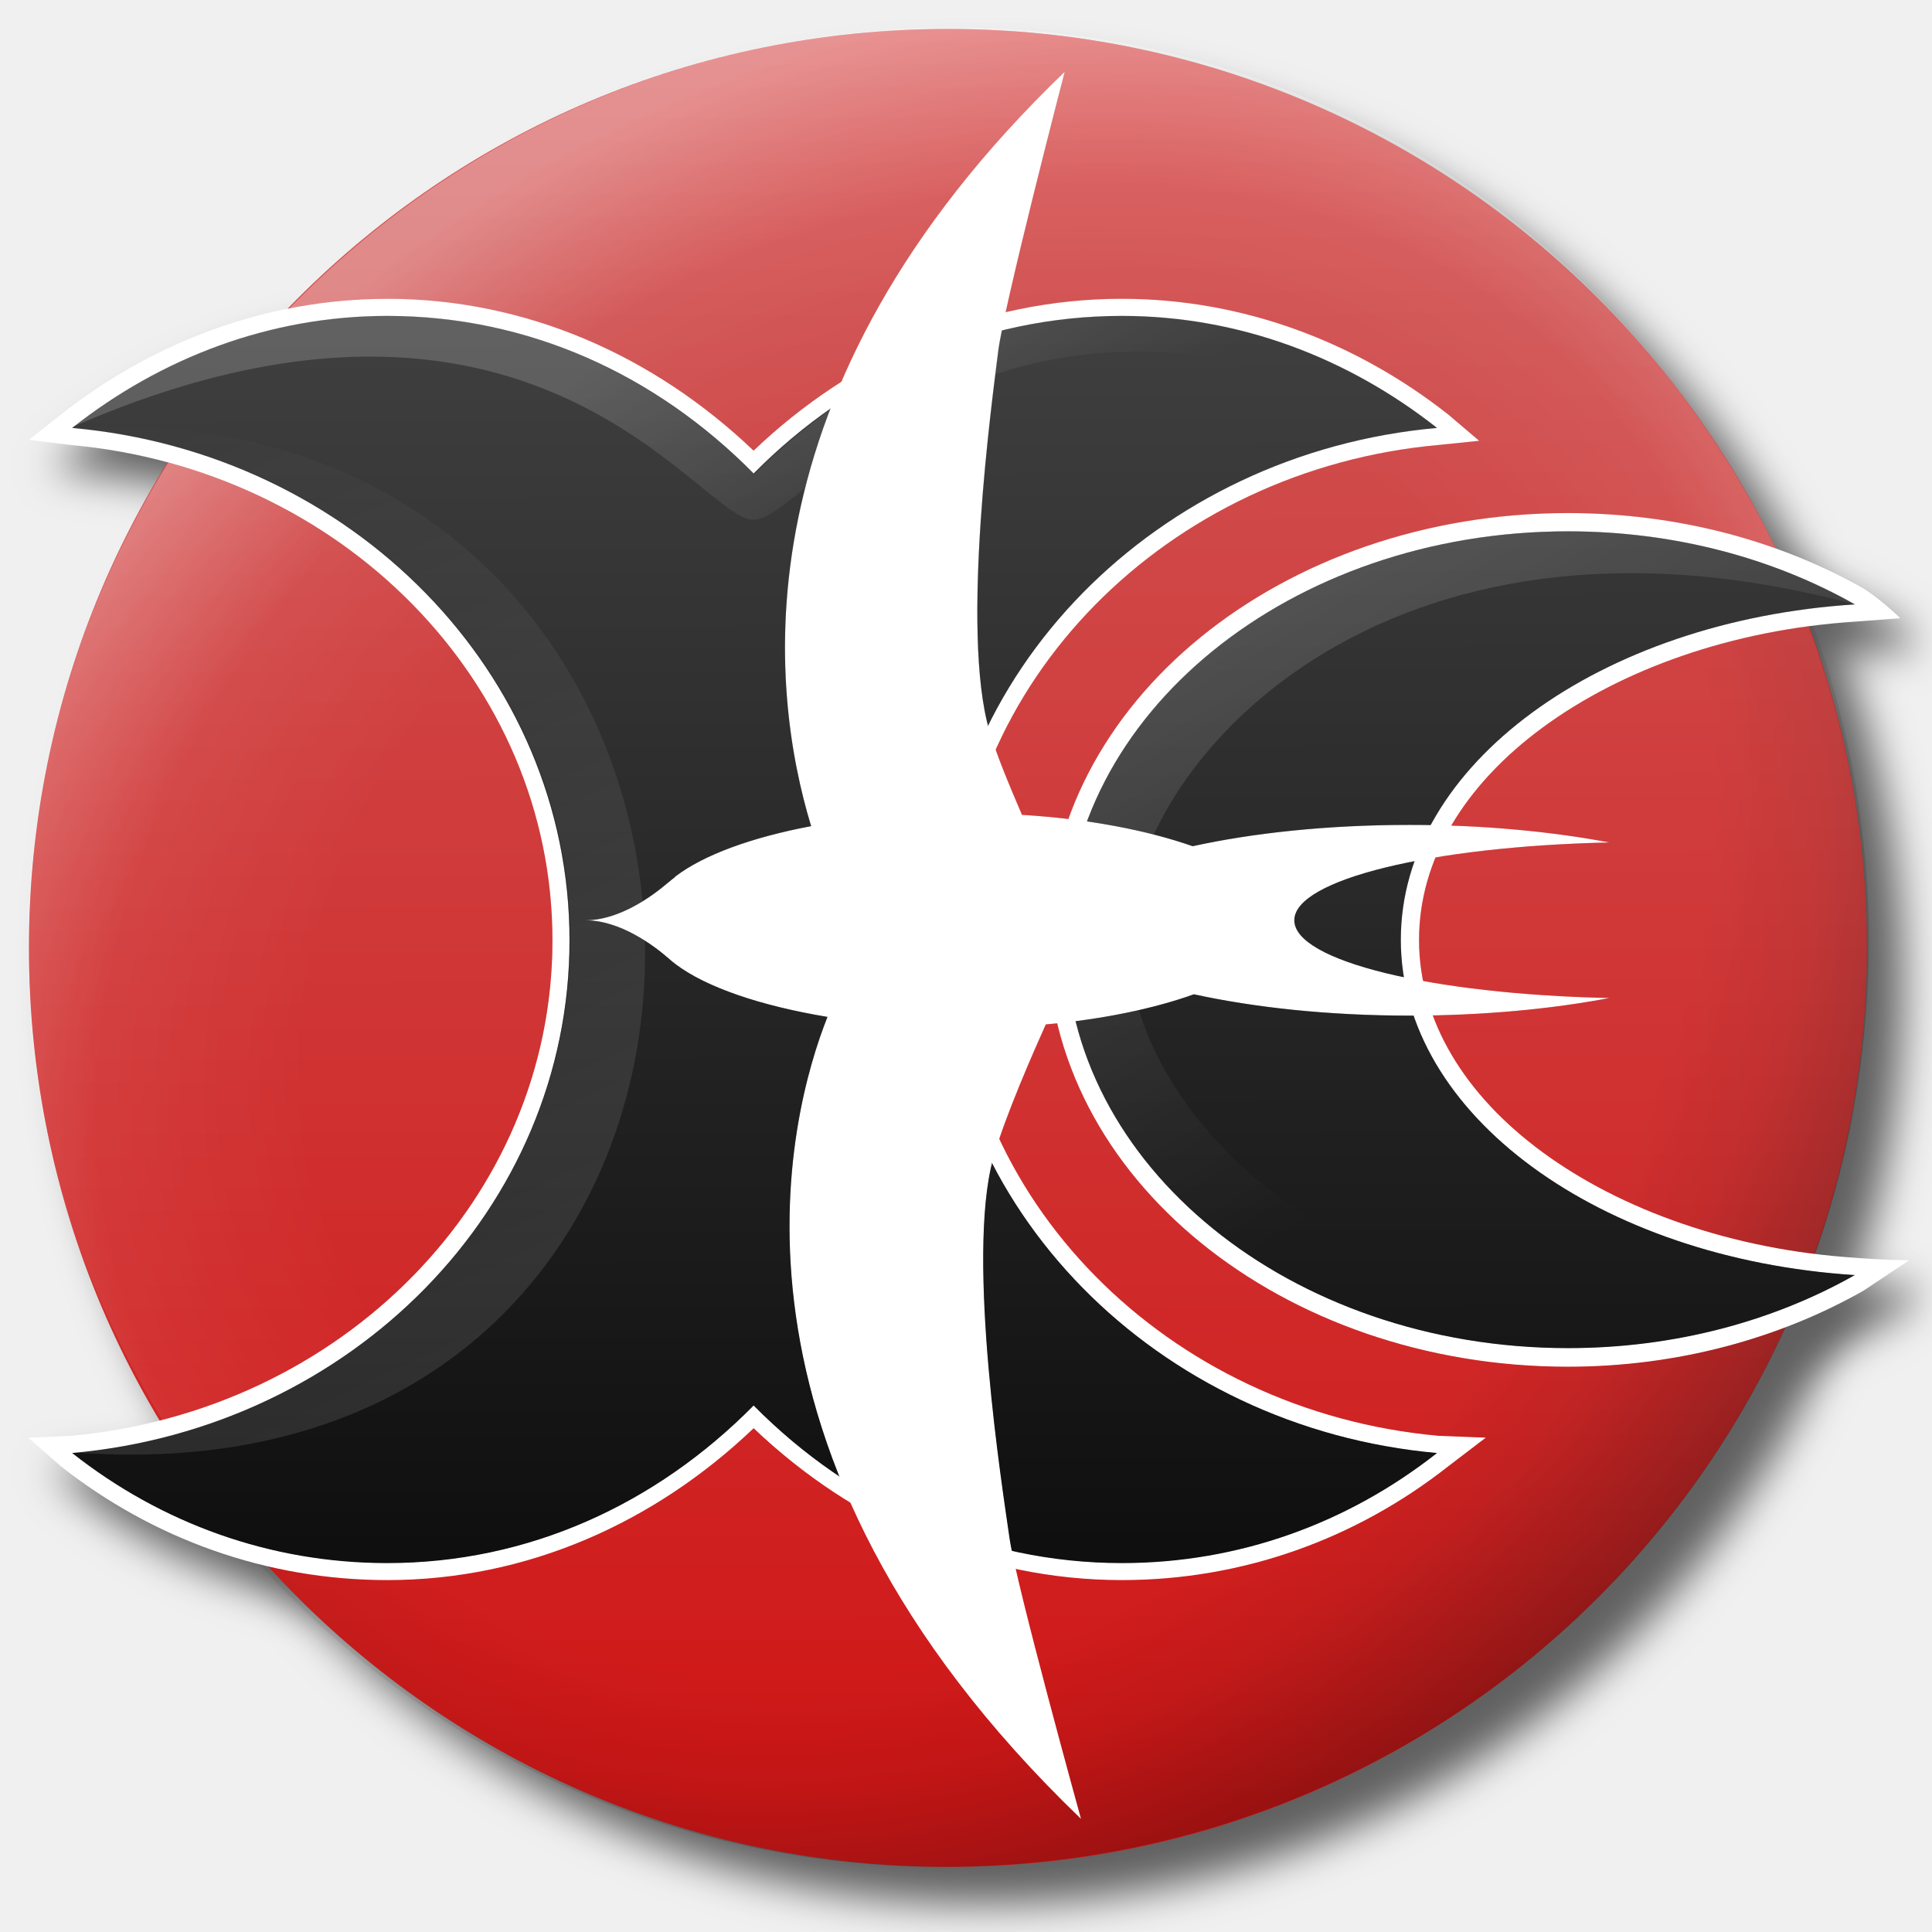
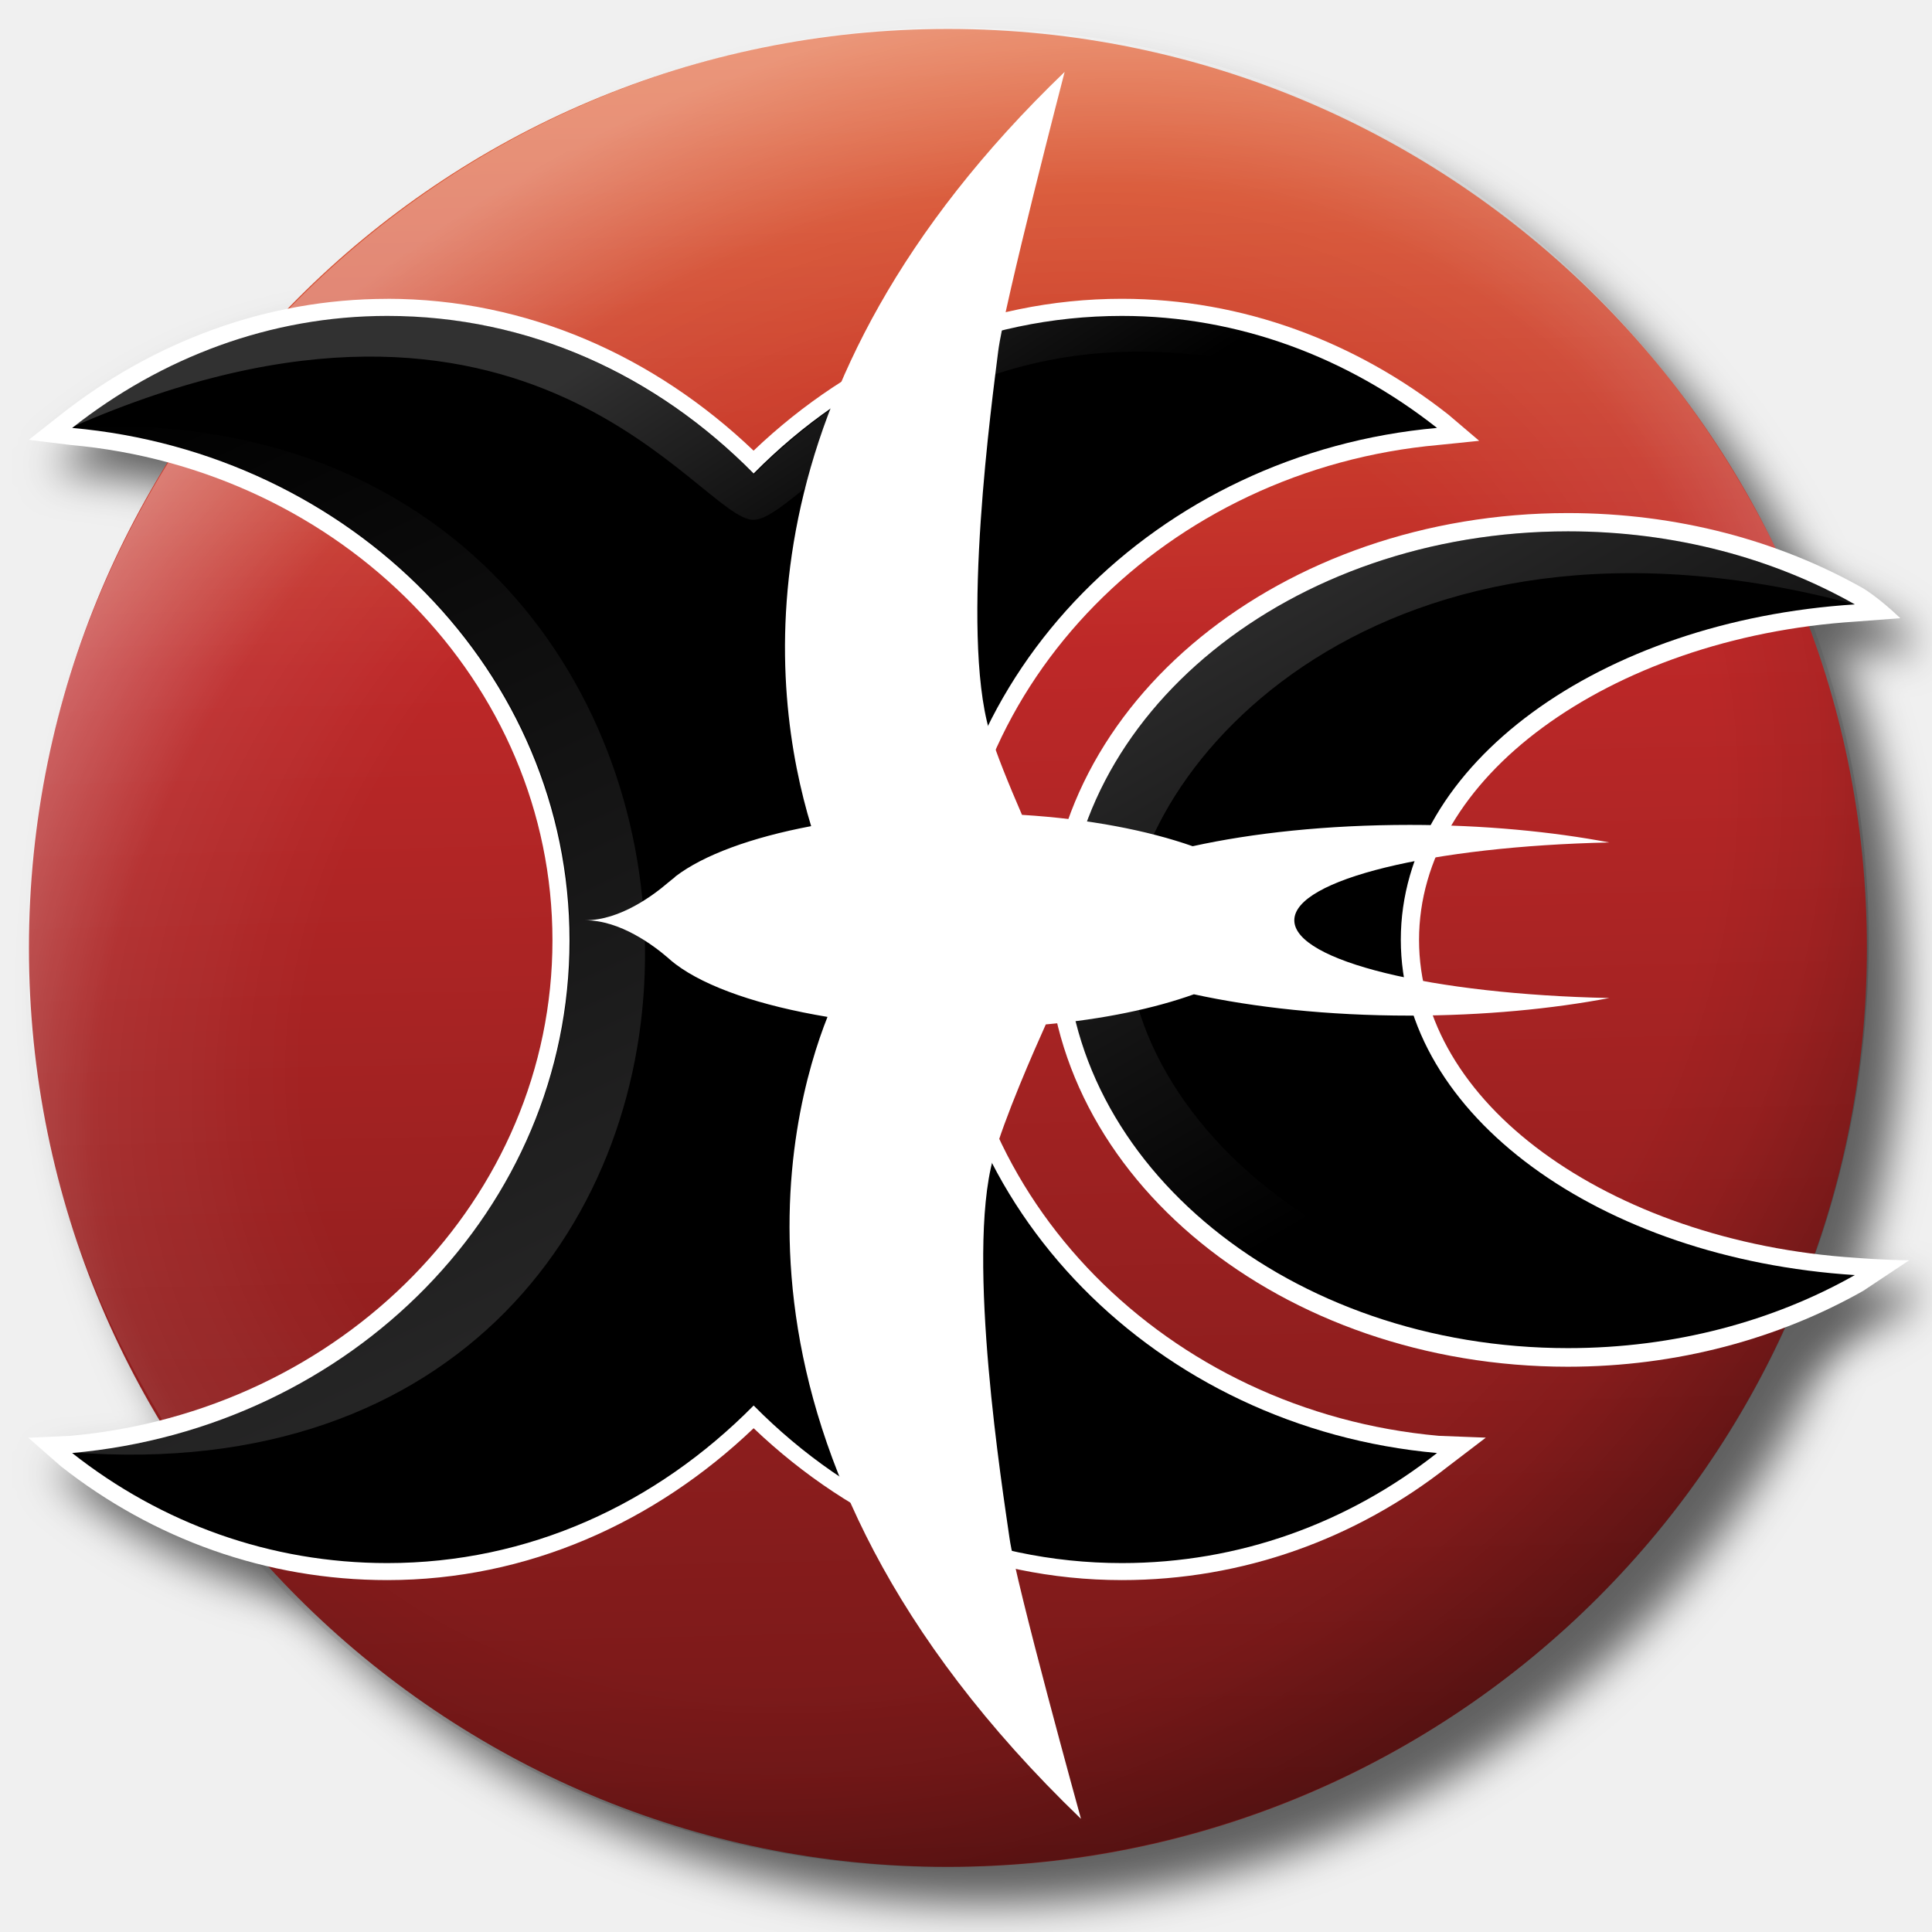
<svg xmlns="http://www.w3.org/2000/svg" xmlns:xlink="http://www.w3.org/1999/xlink" width="267" height="267" id="svg6431" version="1.1" style="display:inline;enable-background:new" enable-background="new">
  <defs id="defs6433">
-     <linearGradient id="linearGradient3737">
-       <stop style="stop-color:#000000;stop-opacity:1;" offset="0" id="stop3739" />
-       <stop style="stop-color:#ffffff;stop-opacity:1;" offset="1" id="stop3741" />
+     <linearGradient id="linearGradient892">
+       <stop style="stop-color:#701717;stop-opacity:1" offset="0" id="stop894" />
+       <stop id="stop900" offset="0.669" style="stop-color:#bd2828;stop-opacity:1" />
+       <stop style="stop-color:#e05f33;stop-opacity:1" offset="1" id="stop896" />
    </linearGradient>
    <linearGradient id="linearGradient5077">
      <stop style="stop-color:#fffeff;stop-opacity:1;" offset="0" id="stop5079" />
      <stop style="stop-color:#fffeff;stop-opacity:0;" offset="1" id="stop5081" />
    </linearGradient>
    <linearGradient id="linearGradient5091">
      <stop style="stop-color:#fffeff;stop-opacity:1;" offset="0" id="stop5093" />
      <stop style="stop-color:#fffeff;stop-opacity:0;" offset="1" id="stop5095" />
    </linearGradient>
    <linearGradient id="linearGradient5097">
      <stop style="stop-color:#fffeff;stop-opacity:1;" offset="0" id="stop5099" />
      <stop style="stop-color:#fffeff;stop-opacity:0;" offset="1" id="stop5101" />
    </linearGradient>
    <linearGradient xlink:href="#linearGradient5097" id="linearGradient6720" gradientUnits="userSpaceOnUse" gradientTransform="matrix(2.763134,0,0,2.821533,-909.8943,337.7867)" x1="354.729" y1="231.96" x2="331.811" y2="182.338" />
    <linearGradient xlink:href="#linearGradient5091" id="linearGradient6722" gradientUnits="userSpaceOnUse" gradientTransform="matrix(2.763134,0,0,2.821533,-909.8943,337.7867)" x1="362.675" y1="176.071" x2="371.379" y2="189.978" />
    <linearGradient xlink:href="#linearGradient5077" id="linearGradient6724" gradientUnits="userSpaceOnUse" gradientTransform="matrix(8.394934,0,0,8.394951,-5.622329,-7776.198)" spreadMethod="pad" x1="20.249" y1="1029.575" x2="25.564" y2="1038.782" />
    <radialGradient id="radialGradient5029-1" gradientUnits="userSpaceOnUse" cx="47.25" cy="82.5" r="3.78" fx="47.25" fy="82.5" gradientTransform="matrix(0.205043,0,0,0.205043,63.39111,1005.405)">
      <stop offset="0.286" style="stop-color:#000000;stop-opacity:0;" id="stop5031-7" />
      <stop id="stop4671-4" style="stop-color:#000000;stop-opacity:0;" offset="0.7" />
      <stop offset="0.8" style="stop-color:#000000;stop-opacity:0.196;" id="stop3766" />
      <stop offset="1.00" style="stop-color: rgb(0, 0, 0);" id="stop5033-0" />
    </radialGradient>
    <radialGradient r="15.977" fy="15.935" fx="15.977" cy="15.935" cx="15.977" gradientTransform="matrix(8.011541,-6.391535,5.190444,6.50602,-83.45232,125.4452)" gradientUnits="userSpaceOnUse" id="radialGradient3106" xlink:href="#radialGradient5029-1" />
    <radialGradient id="radialGradient5021-4" gradientUnits="userSpaceOnUse" cx="47.25" cy="82.5" r="3.78" fx="47.25" fy="82.5" gradientTransform="matrix(0.205043,0,0,0.205043,63.39111,1005.405)">
      <stop offset="0" style="stop-color:#ffffff;stop-opacity:0;" id="stop5025-8" />
      <stop id="stop3768" style="stop-color:#ffffff;stop-opacity:0;" offset="0.6" />
      <stop id="stop3721-8" style="stop-color:#ffffff;stop-opacity:0.196;" offset="0.8" />
      <stop id="stop3719-2" style="stop-color:#ffffff;stop-opacity:1;" offset="1" />
    </radialGradient>
    <radialGradient r="15.977" fy="-13.203" fx="26.492" cy="-13.203" cx="26.492" gradientTransform="matrix(4.322631,6.019453,-7.667295,5.505988,-92.44255,40.33294)" gradientUnits="userSpaceOnUse" id="radialGradient3743" xlink:href="#radialGradient5021-4" />
-     <filter id="filter3765" color-interpolation-filters="sRGB">
-       <feBlend mode="lighten" in2="BackgroundImage" id="feBlend3767" />
-     </filter>
    <filter id="filter3884" color-interpolation-filters="sRGB">
      <feBlend mode="multiply" in2="BackgroundImage" id="feBlend3886" />
    </filter>
-     <linearGradient xlink:href="#linearGradient3737" id="linearGradient3743" x1="131.902" y1="267" x2="131.221" y2="0" gradientUnits="userSpaceOnUse" />
    <filter id="filter3905">
      <feGaussianBlur stdDeviation="1.012" id="feGaussianBlur3907" />
    </filter>
    <filter id="filter3909">
      <feGaussianBlur stdDeviation="0.356" id="feGaussianBlur3911" />
    </filter>
    <filter id="filter3913">
      <feGaussianBlur stdDeviation="1.012" id="feGaussianBlur3915" />
    </filter>
    <filter id="filter3917">
      <feGaussianBlur stdDeviation="2.827" id="feGaussianBlur3919" />
    </filter>
+     <linearGradient xlink:href="#linearGradient892" id="linearGradient898" x1="17.202" y1="32.181" x2="16.473" y2="0.262" gradientUnits="userSpaceOnUse" />
  </defs>
  <g id="layer4" style="opacity:0.6;display:inline;filter:url(#filter3884)" transform="translate(2.999992,2.999999)">
    <g transform="matrix(2.763134,0,0,2.821533,-904.7377,-450.5755)" id="g28-4-8" style="fill:#ffffff;fill-opacity:1;stroke:none;display:inline;filter:url(#filter3905)">
      <g id="g30-9-2" style="fill:#ffffff;fill-opacity:1;stroke:none" />
      <g id="g34-2-0" style="fill:#ffffff;fill-opacity:1;stroke:none" />
      <g id="g34-8-4-2" style="fill:#ffffff;fill-opacity:1;stroke:none" />
    </g>
-     <path style="fill:#000000;fill-opacity:1;fill-rule:nonzero;stroke:none;display:inline;filter:url(#filter3909);enable-background:new" id="path5438-7" d="m 31.954,15.935 a 15.977,15.977 0 1 1 -31.954,0 15.977,15.977 0 1 1 31.954,0 z" transform="matrix(7.948951,0,0,7.948951,5.957061,6.435168)" />
+     <path style="fill:#000000;fill-opacity:1;fill-rule:nonzero;stroke:none;display:inline;filter:url(#filter3909);enable-background:new" id="path5438-7" d="m 31.954,15.935 c 0,8.824 -7.153,15.977 -15.977,15.977 C 7.153,31.912 0,24.759 0,15.935 0,7.111 7.153,-0.042 15.977,-0.042 24.801,-0.042 31.954,7.111 31.954,15.935 Z" transform="matrix(7.948951,0,0,7.948951,5.957061,6.435168)" />
    <g transform="matrix(2.763134,0,0,2.821533,-906.7377,-454.5755)" id="g28-4-1" style="fill:#000000;fill-opacity:1;stroke:none;display:inline;filter:url(#filter3913);enable-background:new">
      <g id="g30-9-26" style="fill:#000000;fill-opacity:1;stroke:none">
-         <path style="fill:#000000;fill-opacity:1" d="m 406.625,186.594 c -14.264,0 -26.031,9.25 -26.031,20.906 0,11.655 11.767,20.906 26.031,20.906 5.484,0 10.576,-1.387 14.781,-3.719 0,0 2.297,-1.497 2.297,-1.497 -1.381,-0.012 -2.66,-0.118 -2.66,-0.118 -6.222,-0.391 -11.756,-2.356 -15.669,-5.166 -3.913,-2.81 -6.188,-6.464 -6.188,-10.406 0,-3.942 2.274,-7.589 6.188,-10.406 3.913,-2.818 9.435,-4.795 15.656,-5.185 0,0 2.228,-0.166 2.228,-0.166 -1.082,-1.014 -1.853,-1.461 -1.853,-1.461 -4.209,-2.333 -9.3,-3.688 -14.781,-3.688 l 0,-2e-5 z" id="path4602-0" />
+         <path style="fill:#000000;fill-opacity:1" d="m 406.625,186.594 c -14.264,0 -26.031,9.25 -26.031,20.906 0,11.655 11.767,20.906 26.031,20.906 5.484,0 10.576,-1.387 14.781,-3.719 0,0 2.297,-1.497 2.297,-1.497 -1.381,-0.012 -2.66,-0.118 -2.66,-0.118 -6.222,-0.391 -11.756,-2.356 -15.669,-5.166 -3.913,-2.81 -6.188,-6.464 -6.188,-10.406 0,-3.942 2.274,-7.589 6.188,-10.406 3.913,-2.818 9.435,-4.795 15.656,-5.185 0,0 2.228,-0.166 2.228,-0.166 -1.082,-1.014 -1.853,-1.461 -1.853,-1.461 -4.209,-2.333 -9.3,-3.688 -14.781,-3.688 L 406.625,186.594 Z" id="path4602-0" />
      </g>
      <g id="g34-2-4" style="fill:#000000;fill-opacity:1;stroke:none" />
      <g id="g34-8-4-9" style="fill:#000000;fill-opacity:1;stroke:none" />
    </g>
-     <path style="fill:#000000;fill-opacity:1;display:inline;filter:url(#filter3917);enable-background:new" d="m 53.675,42.299 c -16.747,0 -32.402,5.974 -45.123,16.002 0,0 -4.422,3.487 -4.422,3.487 0,0 5.734,0.705 5.734,0.705 37.502,3.35 66.635,32.798 66.635,68.471 0,35.679 -29.132,65.119 -66.635,68.472 0,0 -5.796,0.269 -5.796,0.269 0,0 4.484,3.931 4.484,3.931 12.737,10.036 28.402,15.741 45.123,15.741 19.353,0 36.974,-7.956 50.632,-20.987 13.689,13.052 31.532,20.987 50.894,20.987 16.72,0 32.383,-5.701 45.123,-15.741 0,0 5.175,-3.946 5.175,-3.946 0,0 -6.487,-0.252 -6.487,-0.252 -37.504,-3.352 -66.897,-32.8 -66.897,-68.472 0,-35.662 29.394,-65.123 66.897,-68.471 0,0 5.575,-0.571 5.575,-0.571 0,0 -4.263,-3.624 -4.263,-3.624 -12.723,-10.024 -28.376,-16.002 -45.123,-16.002 -19.362,0 -37.205,7.934 -50.894,20.987 C 90.65,50.253 73.028,42.299 53.675,42.299 l 0,8.39e-4 z" id="path4484-4" />
+     <path style="fill:#000000;fill-opacity:1;display:inline;filter:url(#filter3917);enable-background:new" d="m 53.675,42.299 c -16.747,0 -32.402,5.974 -45.123,16.002 0,0 -4.422,3.487 -4.422,3.487 0,0 5.734,0.705 5.734,0.705 37.502,3.35 66.635,32.798 66.635,68.471 0,35.679 -29.132,65.119 -66.635,68.472 0,0 -5.796,0.269 -5.796,0.269 0,0 4.484,3.931 4.484,3.931 12.737,10.036 28.402,15.741 45.123,15.741 19.353,0 36.974,-7.956 50.632,-20.987 13.689,13.052 31.532,20.987 50.894,20.987 16.72,0 32.383,-5.701 45.123,-15.741 0,0 5.175,-3.946 5.175,-3.946 0,0 -6.487,-0.252 -6.487,-0.252 -37.504,-3.352 -66.897,-32.8 -66.897,-68.472 0,-35.662 29.394,-65.123 66.897,-68.471 0,0 5.575,-0.571 5.575,-0.571 0,0 -4.263,-3.624 -4.263,-3.624 -12.723,-10.024 -28.376,-16.002 -45.123,-16.002 -19.362,0 -37.205,7.934 -50.894,20.987 C 90.65,50.253 73.028,42.299 53.675,42.299 L 53.675,42.3 Z" id="path4484-4" />
  </g>
  <g id="layer3" style="display:inline" transform="translate(2.999992,211)">
-     <path style="fill:#d01717;fill-opacity:1;fill-rule:nonzero;stroke:none;display:inline" id="path5438" d="m 31.954,15.935 a 15.977,15.977 0 1 1 -31.954,0 15.977,15.977 0 1 1 31.954,0 z" transform="matrix(7.948951,0,0,7.948951,1,-206.6648)" />
+     <path style="fill:url(#linearGradient898);fill-opacity:1;fill-rule:nonzero;stroke:none;display:inline" id="path5438" d="M 31.954,15.935 A 15.977,15.977 0 1 1 0,15.935 15.977,15.977 0 1 1 31.954,15.935 Z" transform="matrix(7.948951,0,0,7.948951,1,-206.6648)" />
  </g>
  <g id="layer2" style="opacity:0.343;display:inline" transform="translate(2.999992,2.999999)">
-     <path style="fill:url(#radialGradient3106);fill-opacity:1;fill-rule:nonzero;stroke:none;display:inline" d="M 25.6,204.562 C 48.989,235.165 85.765,255 127.256,255 c 71.656,0 128,-57.308 128,-128 0,-18.439 -3.981,-35.911 -11,-51.75 L 25.6,204.562 z" id="path4663" />
-     <path style="fill:url(#radialGradient3743);fill-opacity:1;fill-rule:nonzero;stroke:none;display:inline" d="M 27.915,205.591 244.258,76.664 C 223.598,31.588 181.053,0.8 128.8,0.8 58.108,0.8 0.8,58.107 0.8,128.799 c 0,29.201 10.654,55.254 27.115,76.791 z" id="path5438-17" />
+     <path style="fill:url(#radialGradient3106);fill-opacity:1;fill-rule:nonzero;stroke:none;display:inline" d="M 25.6,204.562 C 48.989,235.165 85.765,255 127.256,255 c 71.656,0 128,-57.308 128,-128 0,-18.439 -3.981,-35.911 -11,-51.75 L 25.6,204.562 Z" id="path4663" />
+     <path style="fill:url(#radialGradient3743);fill-opacity:1;fill-rule:nonzero;stroke:none;display:inline" d="M 27.915,205.591 244.258,76.664 C 223.598,31.588 181.053,0.8 128.8,0.8 58.108,0.8 0.8,58.107 0.8,128.799 0.8,158.001 11.454,184.053 27.915,205.591 Z" id="path5438-17" />
  </g>
  <g id="layer10" style="display:inline" transform="translate(2.999992,2.999999)">
    <g transform="matrix(2.763134,0,0,2.821533,-909.8943,-458.5755)" id="g28-4" style="fill:#ffffff;fill-opacity:1;stroke:none;display:inline">
      <g id="g30-9" style="fill:#ffffff;fill-opacity:1;stroke:none">
        <path style="fill:#ffffff;fill-opacity:1" d="m 406.625,186.594 c -14.264,0 -26.031,9.25 -26.031,20.906 0,11.655 11.767,20.906 26.031,20.906 5.484,0 10.576,-1.387 14.781,-3.719 0,0 2.297,-1.497 2.297,-1.497 -1.381,-0.012 -2.66,-0.118 -2.66,-0.118 -6.222,-0.391 -11.756,-2.356 -15.669,-5.166 -3.913,-2.81 -6.188,-6.464 -6.188,-10.406 0,-3.942 2.274,-7.589 6.188,-10.406 3.913,-2.818 9.435,-4.795 15.656,-5.185 0,0 2.228,-0.166 2.228,-0.166 -1.082,-1.014 -1.853,-1.461 -1.853,-1.461 -4.209,-2.333 -9.3,-3.688 -14.781,-3.688 l 0,-2e-5 z" id="path4602" />
      </g>
      <g id="g34-2" style="fill:#ffffff;fill-opacity:1;stroke:none" />
      <g id="g34-8-4" style="fill:#ffffff;fill-opacity:1;stroke:none" />
    </g>
    <path transform="matrix(8.394934,0,0,8.394951,-5.622329,-8572.56)" style="fill:#ffffff;fill-opacity:1;display:inline" d="m 6.688,1025.719 c -1.995,0 -3.86,0.712 -5.375,1.906 0,0 -0.527,0.415 -0.527,0.415 0,0 0.683,0.084 0.683,0.084 4.467,0.399 7.938,3.907 7.938,8.156 0,4.25 -3.47,7.757 -7.938,8.156 0,0 -0.69,0.032 -0.69,0.032 0,0 0.534,0.468 0.534,0.468 1.517,1.196 3.383,1.875 5.375,1.875 2.305,0 4.404,-0.948 6.031,-2.5 1.631,1.555 3.756,2.5 6.062,2.5 1.992,0 3.857,-0.679 5.375,-1.875 0,0 0.616,-0.47 0.616,-0.47 0,0 -0.773,-0.03 -0.773,-0.03 -4.467,-0.399 -7.969,-3.907 -7.969,-8.156 0,-4.248 3.501,-7.757 7.969,-8.156 0,0 0.664,-0.068 0.664,-0.068 0,0 -0.508,-0.432 -0.508,-0.432 -1.516,-1.194 -3.38,-1.906 -5.375,-1.906 -2.306,0 -4.432,0.945 -6.062,2.5 -1.627,-1.552 -3.726,-2.5 -6.031,-2.5 l 0,10e-5 z" id="path4484" />
  </g>
  <g id="layer1" transform="translate(2.999992,-793.3622)" style="display:inline">
    <g style="fill:#000000" id="g30" transform="matrix(2.763134,0,0,2.821533,-909.8943,337.7867)">
      <path id="path32" d="m 398.274,207.492 c 0,-8.577 9.966,-15.625 22.708,-16.425 -4.068,-2.255 -9.011,-3.578 -14.346,-3.578 -13.878,0 -25.129,8.955 -25.129,20.003 0,11.046 11.251,20.003 25.129,20.003 5.334,0 10.278,-1.323 14.346,-3.578 -12.742,-0.801 -22.708,-7.848 -22.708,-16.425 z" style="fill:#000000" />
    </g>
    <path transform="matrix(8.394934,0,0,8.394951,-5.622329,-7776.198)" style="fill:#000000" id="path7570" d="m 6.688,1026 c -1.926,0 -3.718,0.685 -5.188,1.844 4.603,0.411 8.188,4.032 8.188,8.437 0,4.406 -3.584,8.026 -8.188,8.438 1.469,1.158 3.261,1.812 5.188,1.812 2.324,0 4.425,-0.968 6.031,-2.594 1.606,1.626 3.738,2.594 6.062,2.594 1.926,0 3.718,-0.654 5.188,-1.812 -4.603,-0.411 -8.219,-4.031 -8.219,-8.438 0,-4.406 3.615,-8.027 8.219,-8.437 -1.47,-1.158 -3.261,-1.844 -5.188,-1.844 -2.324,0 -4.457,0.968 -6.062,2.594 C 11.113,1026.968 9.012,1026 6.688,1026 z" />
  </g>
  <g style="display:inline;opacity:0.323" transform="translate(2.999992,-793.3622)" id="g3651">
    <path id="path3659" d="m 6.944,852.396 c 19.323,1.727 36.538,10.189 48.923,22.843 12.385,12.655 19.939,29.5 19.939,47.995 0,18.495 -7.554,35.341 -19.939,47.994 C 43.482,983.881 26.266,992.344 6.944,994.071 60.574,998.228 86.554,961.466 86.136,924.336 85.719,887.205 58.904,849.707 6.944,852.396 z" style="opacity:0.5;fill:url(#linearGradient6720);fill-opacity:1" />
    <path id="path3661" d="m 195.533,852.396 c -12.337,-9.721 -27.336,-15.426 -43.508,-15.426 -19.51,0 -37.308,8.293 -50.789,21.941 -13.481,-13.649 -31.276,-21.941 -50.786,-21.941 -16.173,0 -31.171,5.703 -43.506,15.426 63.661,-27.857 86.738,12.807 94.17,12.807 7.91,0 31.887,-42.276 94.419,-12.807 z" style="opacity:0.6;fill:url(#linearGradient6722);fill-opacity:1" />
    <path id="path3663" d="m 152.863,923.233 c 0,-24.201 35.268,-63.815 100.472,-46.344 -11.24,-6.363 -24.899,-10.095 -39.64,-10.095 -38.347,0 -69.435,25.267 -69.435,56.44 0,31.166 31.088,56.439 69.435,56.439 14.739,0 28.4,-3.733 39.64,-10.096 -61.788,16.557 -100.472,-18.979 -100.472,-46.343 z" style="opacity:0.6;fill:url(#linearGradient6724);fill-opacity:1;stroke:none" />
  </g>
  <g id="layer7" style="display:inline" transform="translate(2.999992,2.999999)">
    <g transform="matrix(2.763134,0,0,2.756176,-909.8943,-443.5479)" id="g46" style="fill:#ffffff;fill-opacity:1;stroke:none;display:inline">
      <path style="fill:#ffffff;fill-opacity:1;stroke:none" d="m 26.781,1.25 c -8.25,7.927 -7.333,15.43 -6.312,18.781 -1.491,0.282 -2.677,0.718 -3.375,1.25 -0.011,0.008 -0.021,0.023 -0.031,0.031 -0.02,0.019 -0.058,0.041 -0.156,0.125 -0.36,0.309 -1.192,0.938 -2.062,0.938 0.871,0 1.703,0.628 2.062,0.938 0.059,0.054 0.119,0.104 0.188,0.156 0.764,0.576 2.111,1.034 3.781,1.312 -0.956,2.406 -3.246,10.775 6.312,19.969 0,0 -1.62,-5.853 -1.781,-7 C 25.245,36.603 24.319,30.792 25,28.312 c 0.277,-1.011 1.022,-2.699 1.312,-3.344 1.435,-0.129 2.695,-0.395 3.688,-0.75 1.486,0.324 3.325,0.531 5.375,0.531 1.845,0 3.562,-0.17 4.969,-0.438 C 35.937,24.218 32.5,23.392 32.5,22.375 c 0,-1.017 3.437,-1.842 7.844,-1.938 C 38.937,20.17 37.22,20 35.375,20 c -2.064,0 -3.915,0.203 -5.406,0.531 -1.122,-0.394 -2.583,-0.679 -4.25,-0.781 -0.322,-0.746 -0.654,-1.551 -0.812,-2.094 C 24.18,15.164 24.986,9.363 25.125,8.219 25.266,7.075 26.781,1.25 26.781,1.25 z" id="swift" transform="matrix(2.008585,0,0,2.013655,327.6683,160.9288)" />
    </g>
  </g>
-   <g id="layer5" style="opacity:0.3;display:inline;filter:url(#filter3765)">
-     <path style="fill:url(#linearGradient3743);fill-opacity:1;fill-rule:nonzero;stroke:none;display:inline" d="M 131,4 C 95.183,4 62.838,18.837 39.75,42.688 28.237,44.988 17.565,50.092 8.406,57.312 l -4.438,3.469 5.75,0.719 c 4.623,0.413 9.108,1.237 13.438,2.406 C 11.013,83.378 4,106.362 4,131 c 0,23.89 6.592,46.226 18.062,65.312 -3.991,1.015 -8.109,1.746 -12.344,2.125 l -5.812,0.281 4.5,3.906 c 8.447,6.655 18.18,11.399 28.656,13.844 C 60.292,241.991 93.77,258 131,258 c 51.425,0 95.715,-30.577 115.688,-74.531 3.793,-1.439 7.406,-3.166 10.812,-5.094 l 6.344,-4.219 c -3.817,-0.034 -7.344,-0.312 -7.344,-0.312 -1.947,-0.125 -3.856,-0.327 -5.75,-0.562 C 255.423,160.049 258,145.832 258,131 c 0,-15.64 -2.86,-30.601 -8.031,-44.438 2.135,-0.284 4.297,-0.515 6.5,-0.656 L 262.625,85.438 c -2.989,-2.862 -5.125,-4.125 -5.125,-4.125 -3.791,-2.146 -7.832,-4.009 -12.094,-5.531 C 224.865,33.297 181.353,4 131,4 z" id="path5438-1" />
-     <g transform="matrix(2.763134,0,0,2.821533,-906.8943,-455.5755)" id="g28-4-7" style="fill:#ffffff;fill-opacity:1;stroke:none;display:inline">
-       <g id="g30-9-4" style="fill:#ffffff;fill-opacity:1;stroke:none" />
-       <g id="g34-2-9" style="fill:#ffffff;fill-opacity:1;stroke:none" />
-       <g id="g34-8-4-4" style="fill:#ffffff;fill-opacity:1;stroke:none" />
-     </g>
-   </g>
</svg>
